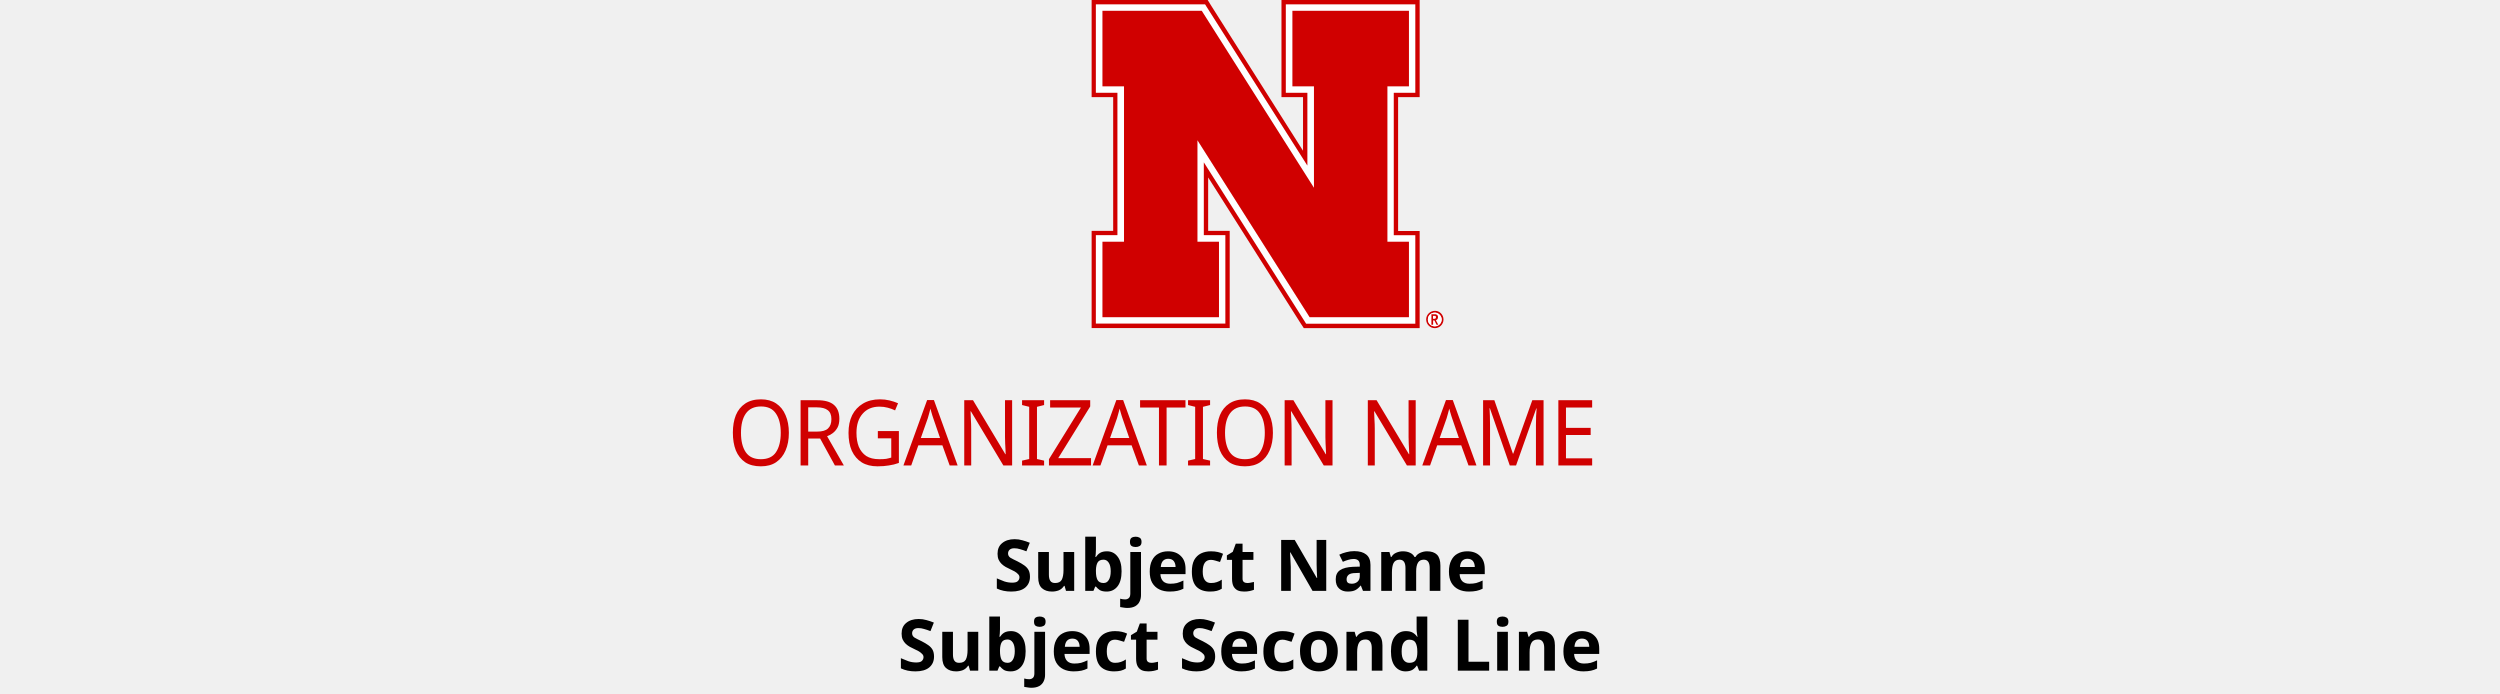
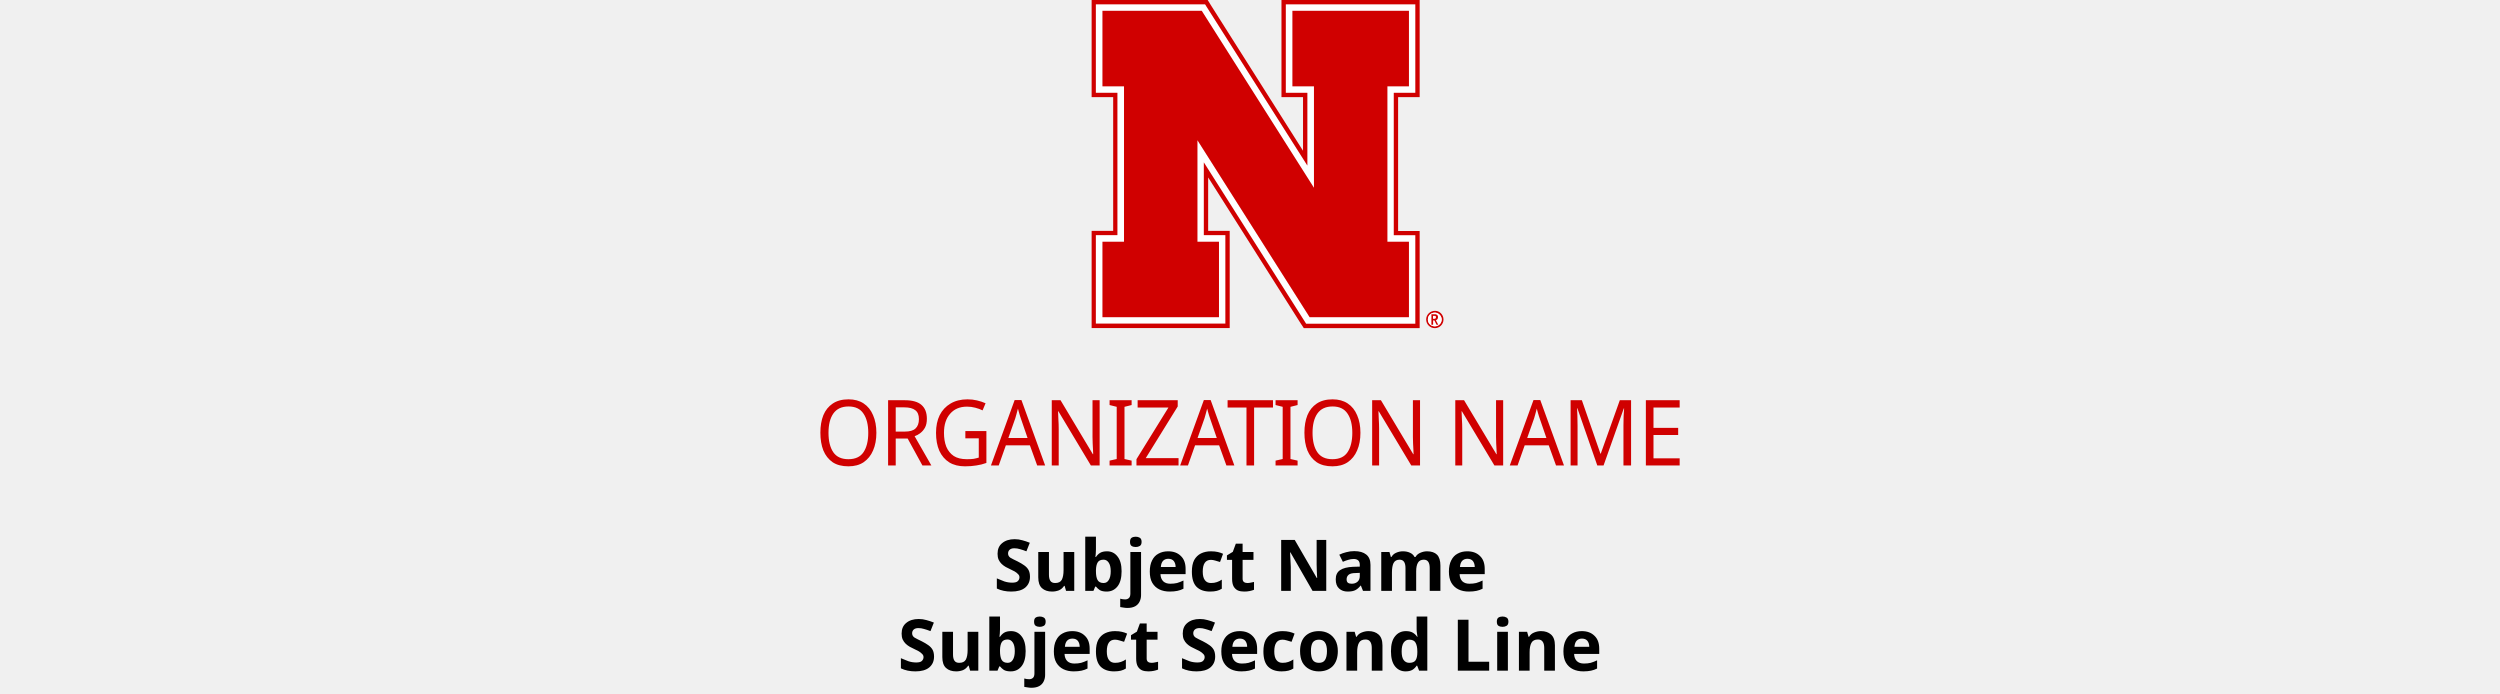
<svg xmlns="http://www.w3.org/2000/svg" data-name="v_org_subject_2" viewBox="0 0 219.26 60.78">
  <g>
    <path class="n_main_color" d="M125.84,28.62c-.34,0-.61-.26-.61-.6s.27-.6,.61-.6c.32,0,.6,.28,.6,.6s-.27,.6-.6,.6m.02-1.36c-.44,0-.78,.34-.78,.76s.34,.76,.76,.76,.76-.34,.76-.76-.34-.76-.74-.76" fill="#d00000" />
    <path class="n_secondary_color" d="M125.84,28.62c-.34,0-.61-.26-.61-.6s.27-.6,.61-.6c.32,0,.6,.28,.6,.6,0,.34-.27,.6-.6,.6" fill="#fff" />
    <g>
      <path class="n_secondary_color" d="M106.91,21.2v6.62h-10.22v-6.62h1.89V7.57h-1.89V.95h8.71l9.84,15.52V7.57h-1.89V.95h10.22V7.57h-1.89v13.63h1.89v6.62h-8.71l-9.84-15.52v8.9h1.89ZM123.57,.38h-10.79v7.76h1.89v6.38L105.87,.64l-.15-.27h-9.6v7.76h1.89v12.49h-1.89v7.76h11.36v-7.76h-1.89v-6.38l8.8,13.88,.17,.27h9.58v-7.76h-1.89V8.14h1.89V.38h-.57Z" fill="#fff" />
      <polygon class="n_main_color" points="115.24 16.47 105.4 .95 96.69 .95 96.69 7.57 98.58 7.57 98.58 21.2 96.69 21.2 96.69 27.82 106.91 27.82 106.91 21.2 105.02 21.2 105.02 12.3 114.86 27.82 123.57 27.82 123.57 21.2 121.68 21.2 121.68 7.57 123.57 7.57 123.57 .95 113.35 .95 113.35 7.57 115.24 7.57 115.24 16.47" fill="#d00000" />
      <path class="n_main_color" d="M124.13,.95v7.19h-1.89v12.49h1.89v7.76h-9.58l-.17-.27-8.8-13.88v6.38h1.89v7.76h-11.36v-7.76h1.89V8.14h-1.89V.38h9.58l.17,.27,8.8,13.87v-6.38h-1.89V.38h11.36V.95Zm-.57-.95h-11.17V8.52h1.89v4.7L106.19,.44l-.27-.44h-10.18V8.52h1.89v11.73h-1.89v8.52h12.11v-8.52h-1.89v-4.69l8.1,12.78,.29,.44h10.16v-8.52h-1.89V8.52h1.89V0h-.94Zm2.2,27.96h.07c.07-.02,.11-.05,.11-.15,0-.06-.02-.09-.07-.11h-.19v.26h.08Zm-.23-.4h.27c.11,0,.15,0,.21,.04,.07,.04,.11,.11,.11,.21,0,.08-.02,.13-.06,.19-.02,.04-.05,.04-.11,.08h-.02l.21,.4h-.15l-.19-.38h-.11v.38h-.15v-.91Z" fill="#d00000" />
    </g>
  </g>
-   <text style="text-align: center; transform-origin: center center;" text-anchor="middle" transform="scale(.93 1)" class="text_main_color" fill="#d00000" font-family="Oswald-Medium, Oswald" font-size="8" letter-spacing="-.02em">
-     <tspan class="org_first_line" x="109.63" y="40.82">ORGANIZATION NAME</tspan>
+   <text style="text-align: center;" text-anchor="middle" transform="translate(109.63, 0) scale(.93 1)" class="text_main_color" fill="#d00000" font-family="Oswald-Medium, Oswald" font-size="8" letter-spacing="-.02em">
+     <tspan class="org_first_line" x="0" y="40.82">ORGANIZATION NAME</tspan>
  </text>
-   <text style="text-align: center; transform-origin: center center;" text-anchor="middle" class="text_secondary_color" fill="#000" font-family="SourceSerif4-SemiboldIt, 'Source Serif 4'" font-size="6.25" font-weight="700" letter-spacing="0em">
-     <tspan class="subject_first_line" x="109.63" y="51.82">Subject Name</tspan>
-     <tspan class="subject_second_line" x="109.63" y="58.82">Subject Second Line</tspan>
+   <text style="text-align: center;" text-anchor="middle" transform="translate(109.63, 0)" class="text_secondary_color" fill="#000" font-family="SourceSerif4-SemiboldIt, 'Source Serif 4'" font-size="6.25" font-weight="700" letter-spacing="0em">
+     <tspan class="subject_first_line" x="0" y="51.82">Subject Name</tspan>
+     <tspan class="subject_second_line" x="0" y="58.82">Subject Second Line</tspan>
  </text>
</svg>
